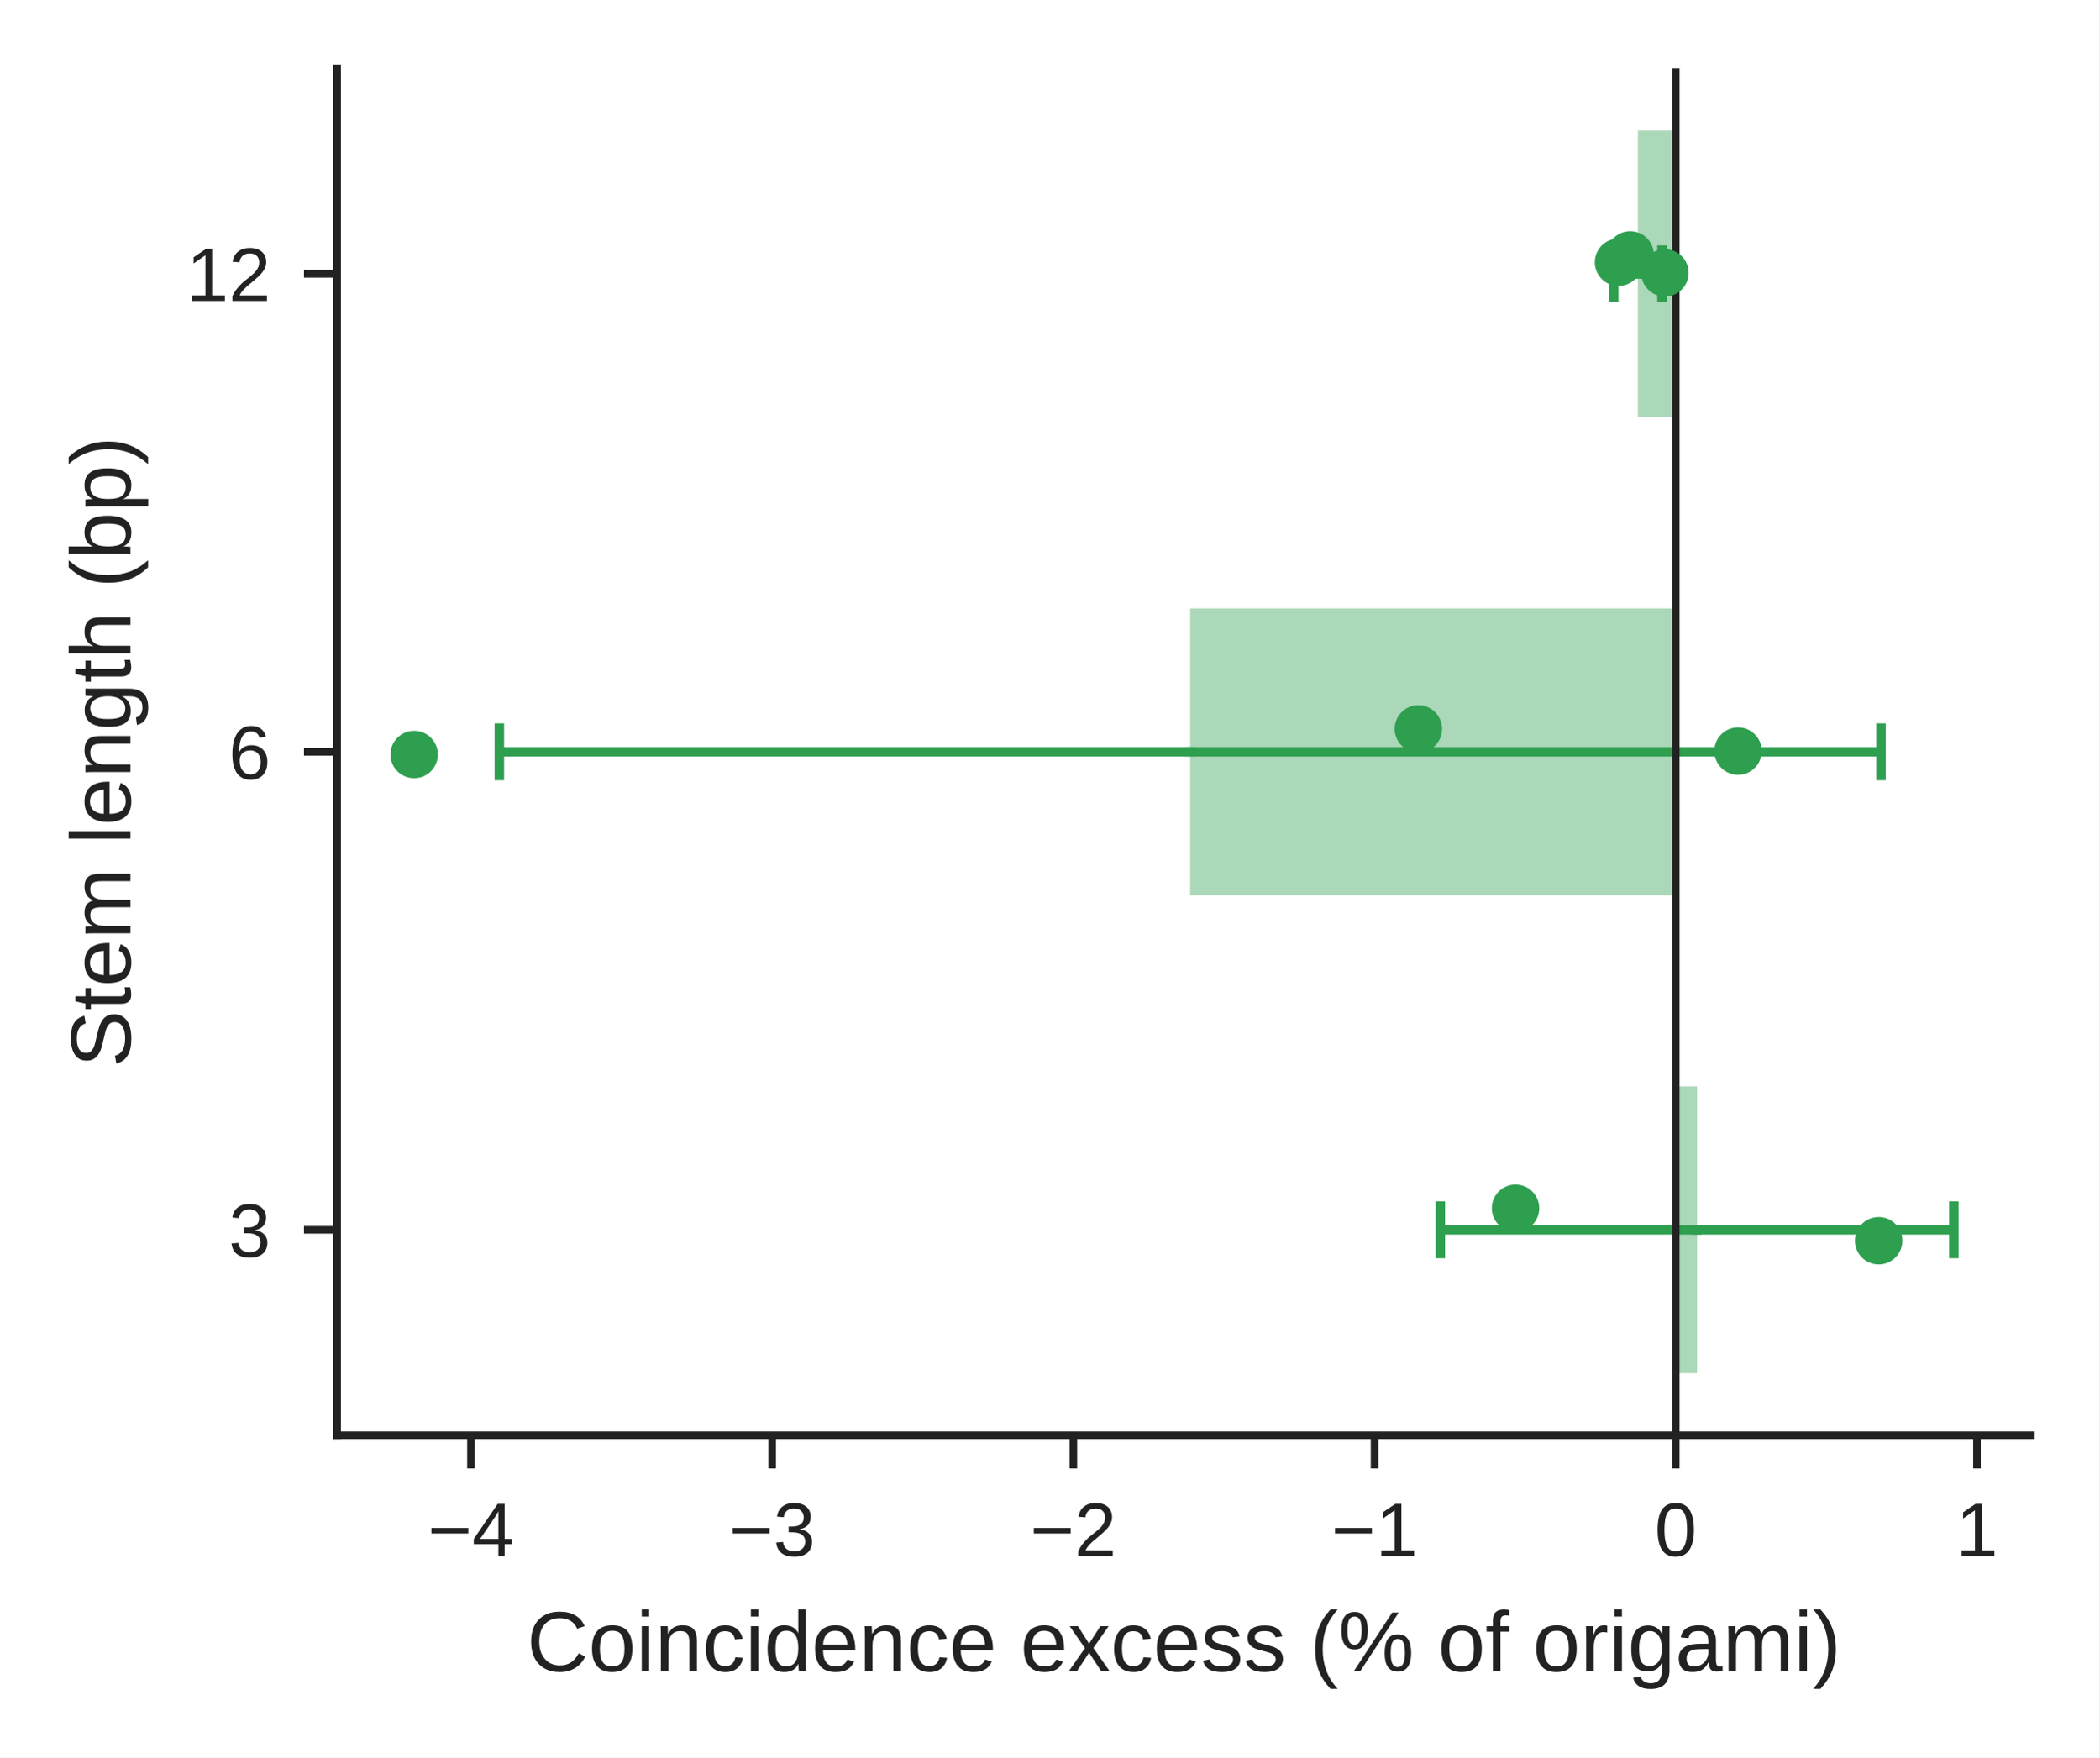
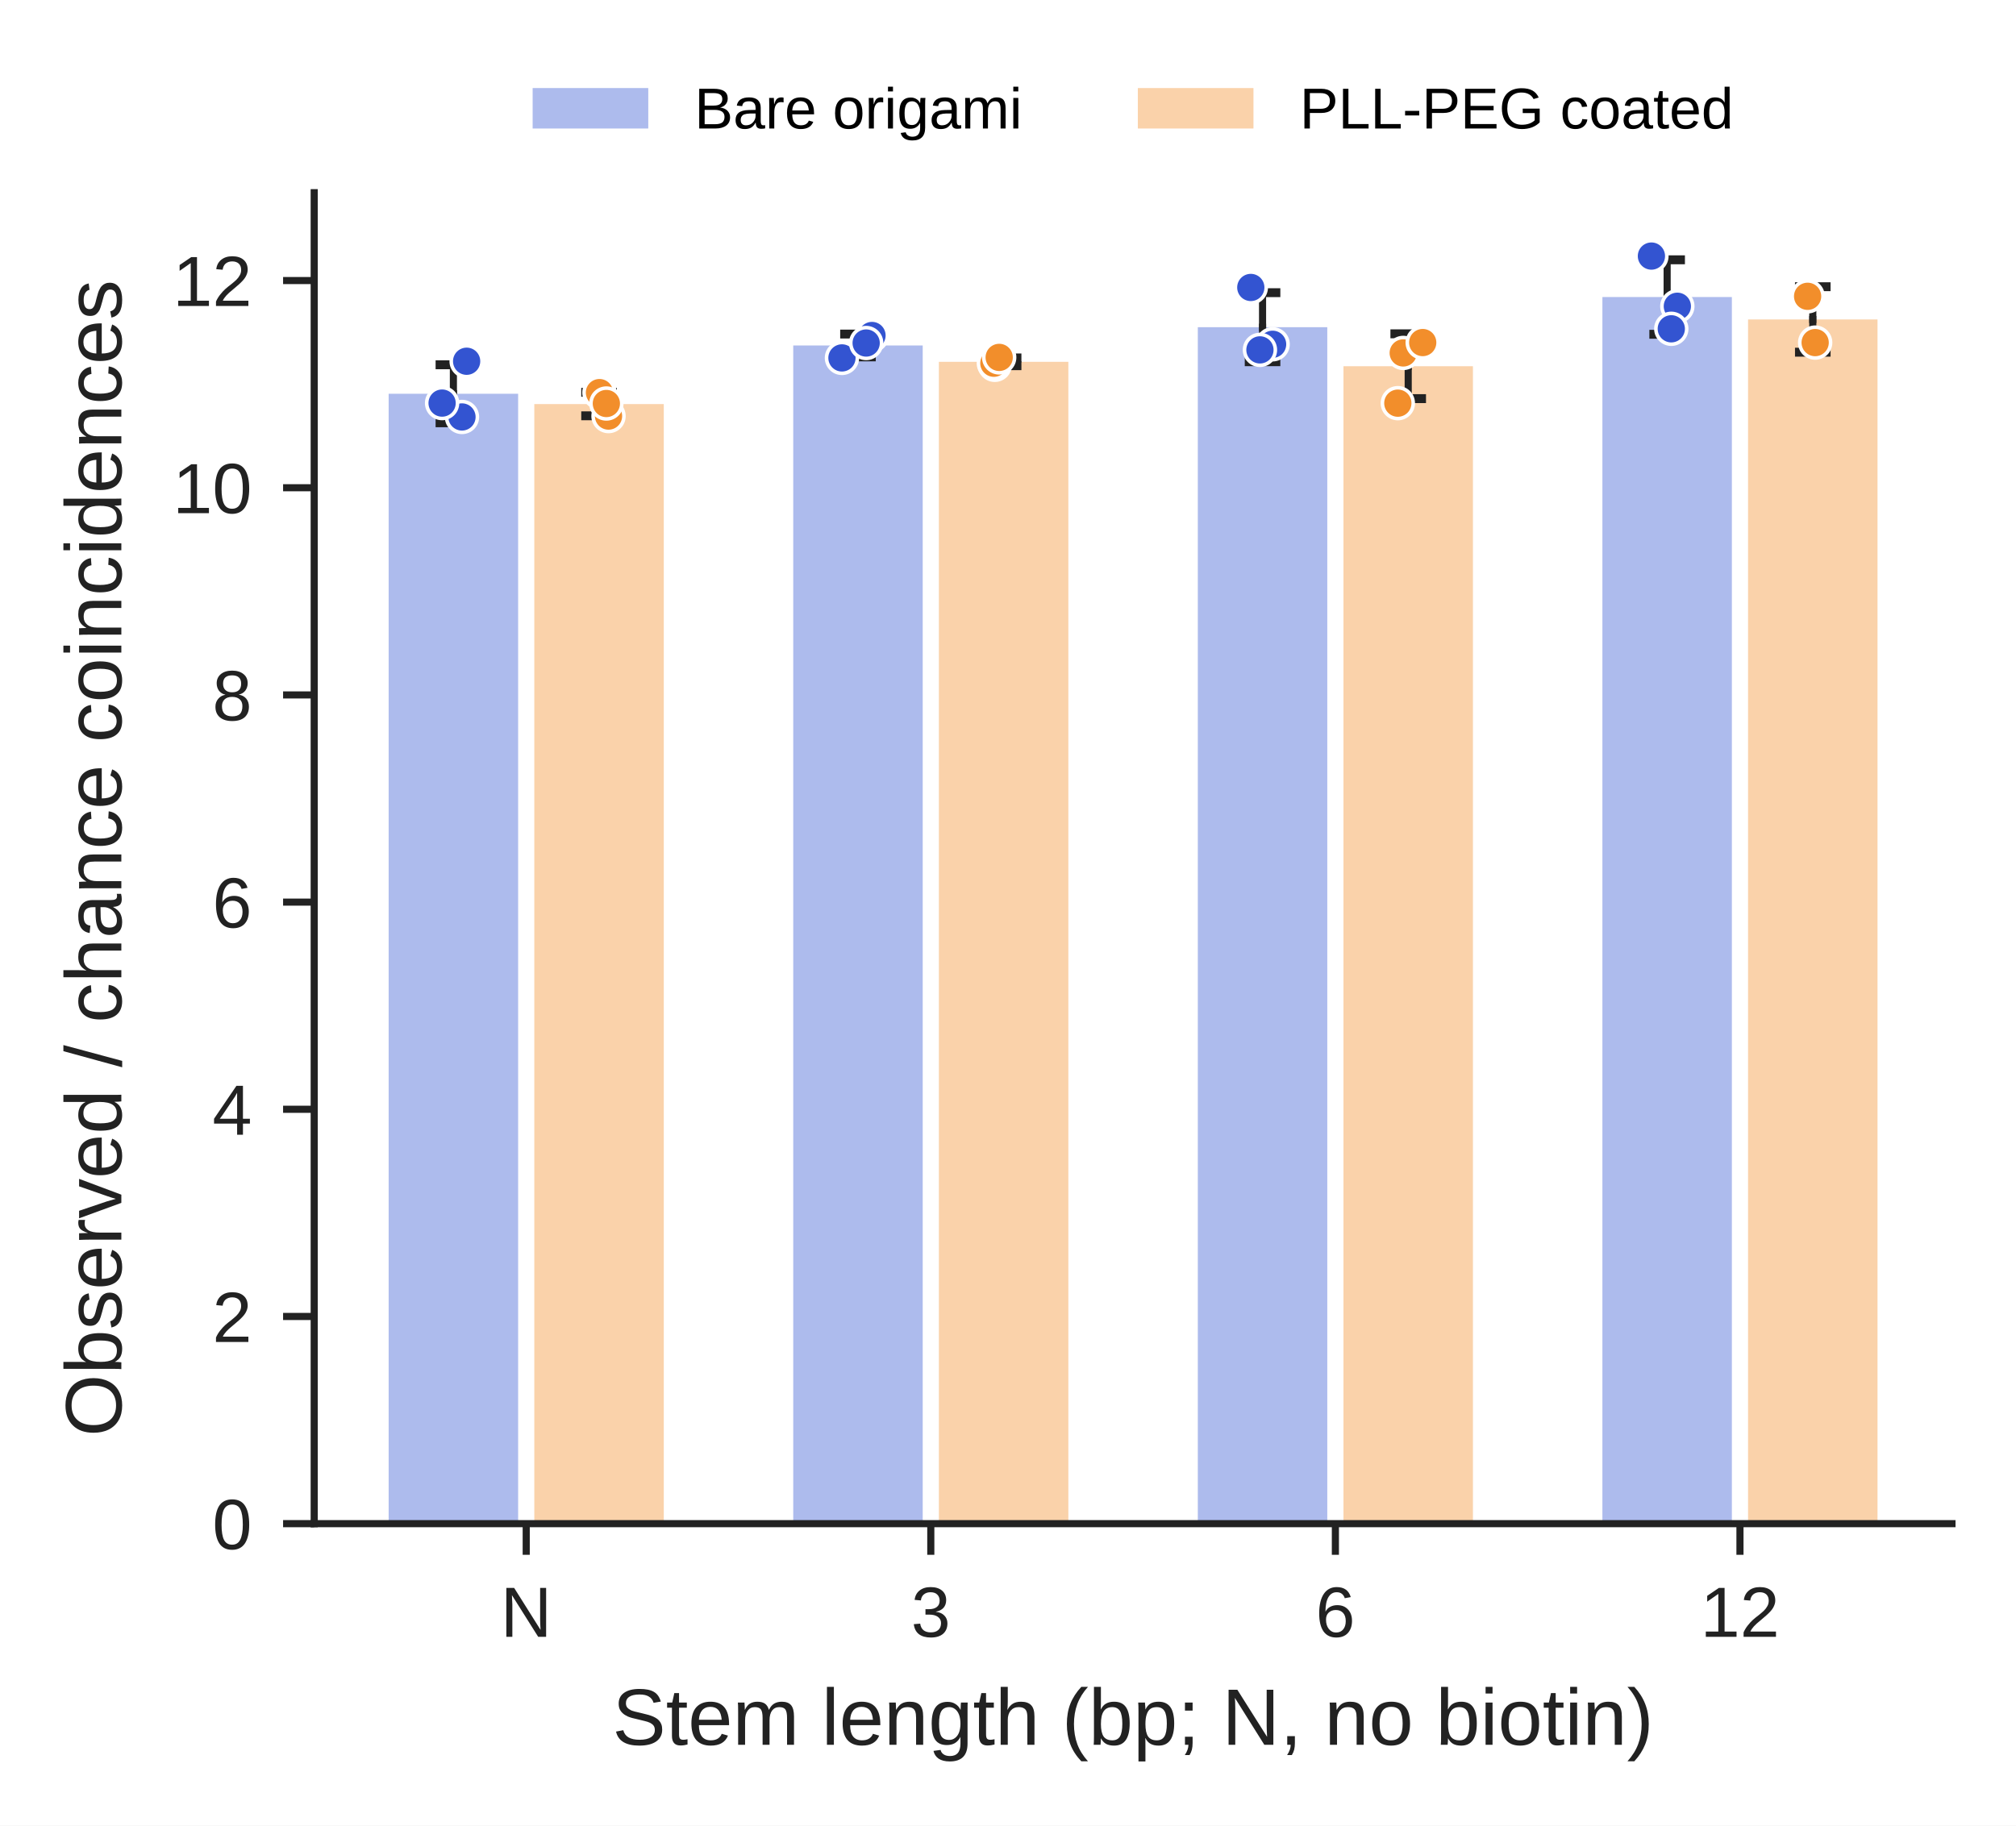
- <svg xmlns="http://www.w3.org/2000/svg" xmlns:xlink="http://www.w3.org/1999/xlink" width="221.303pt" height="185.306pt" viewBox="0 0 221.303 185.306" version="1.1">
+ <svg xmlns="http://www.w3.org/2000/svg" xmlns:xlink="http://www.w3.org/1999/xlink" width="226.668pt" height="205.321pt" viewBox="0 0 226.668 205.321" version="1.1">
  <defs>
    <style type="text/css">*{stroke-linejoin: round; stroke-linecap: butt}</style>
  </defs>
  <g id="figure_1">
    <g id="patch_1">
-       <path d="M 0 185.306  L 221.303 185.306  L 221.303 0  L 0 0  z " style="fill: #ffffff" />
+       <path d="M 0 205.321  L 226.668 205.321  L 226.668 -0  L 0 -0  z " style="fill: #ffffff" />
    </g>
    <g id="axes_1">
      <g id="patch_2">
-         <path d="M 35.543 151.344  L 214.103 151.344  L 214.103 7.2  L 35.543 7.2  z " style="fill: #ffffff" />
+         <path d="M 35.328 171.359  L 219.468 171.359  L 219.468 21.671  L 35.328 21.671  z " style="fill: #ffffff" />
      </g>
      <g id="patch_3">
-         <path d="M 176.666 144.792  L 178.916 144.792  L 178.916 114.552  L 176.666 114.552  z " clip-path="url(#p29025a2332)" style="fill: #2e9e4f; opacity: 0.4" />
+         <path d="M 43.698 171.359  L 58.255 171.359  L 58.255 44.284  L 43.698 44.284  z " clip-path="url(#p93c79526f0)" style="fill: #3354d1; opacity: 0.4" />
      </g>
      <g id="patch_4">
-         <path d="M 176.666 94.392  L 125.475 94.392  L 125.475 64.152  L 176.666 64.152  z " clip-path="url(#p29025a2332)" style="fill: #2e9e4f; opacity: 0.4" />
+         <path d="M 89.187 171.359  L 103.744 171.359  L 103.744 38.854  L 89.187 38.854  z " clip-path="url(#p93c79526f0)" style="fill: #3354d1; opacity: 0.4" />
      </g>
      <g id="patch_5">
-         <path d="M 176.666 43.992  L 172.673 43.992  L 172.673 13.752  L 176.666 13.752  z " clip-path="url(#p29025a2332)" style="fill: #2e9e4f; opacity: 0.4" />
+         <path d="M 134.677 171.359  L 149.233 171.359  L 149.233 36.799  L 134.677 36.799  z " clip-path="url(#p93c79526f0)" style="fill: #3354d1; opacity: 0.4" />
+       </g>
+       <g id="patch_6">
+         <path d="M 180.166 171.359  L 194.722 171.359  L 194.722 33.407  L 180.166 33.407  z " clip-path="url(#p93c79526f0)" style="fill: #3354d1; opacity: 0.4" />
+       </g>
+       <g id="patch_7">
+         <path d="M 60.074 171.359  L 74.631 171.359  L 74.631 45.444  L 60.074 45.444  z " clip-path="url(#p93c79526f0)" style="fill: #f28e2b; opacity: 0.4" />
+       </g>
+       <g id="patch_8">
+         <path d="M 105.563 171.359  L 120.12 171.359  L 120.12 40.692  L 105.563 40.692  z " clip-path="url(#p93c79526f0)" style="fill: #f28e2b; opacity: 0.4" />
+       </g>
+       <g id="patch_9">
+         <path d="M 151.053 171.359  L 165.609 171.359  L 165.609 41.187  L 151.053 41.187  z " clip-path="url(#p93c79526f0)" style="fill: #f28e2b; opacity: 0.4" />
+       </g>
+       <g id="patch_10">
+         <path d="M 196.542 171.359  L 211.098 171.359  L 211.098 35.927  L 196.542 35.927  z " clip-path="url(#p93c79526f0)" style="fill: #f28e2b; opacity: 0.4" />
      </g>
      <g id="matplotlib.axis_1">
        <g id="xtick_1">
          <g id="line2d_1">
            <defs>
-               <path id="meb2a68fb57" d="M 0 0  L 0 3.5  " style="stroke: #222222; stroke-width: 0.8" />
+               <path id="mb33c98c9aa" d="M 0 0  L 0 3.5  " style="stroke: #222222; stroke-width: 0.8" />
            </defs>
            <g>
-               <use xlink:href="#meb2a68fb57" x="49.651" y="151.344" style="fill: #222222; stroke: #222222; stroke-width: 0.8" />
+               <use xlink:href="#mb33c98c9aa" x="59.165" y="171.359" style="fill: #222222; stroke: #222222; stroke-width: 0.8" />
            </g>
          </g>
          <g id="text_1">
-             <text style="fill: #222222; font: 8px 'Arial'; text-anchor: middle" x="49.651" y="164.07" transform="rotate(-0 49.65095 164.0702)">−4</text>
+             <text style="fill: #222222; font: 8px 'Arial'; text-anchor: middle" x="59.165" y="184.085" transform="rotate(-0 59.16459 184.0849)">N</text>
          </g>
        </g>
        <g id="xtick_2">
          <g id="line2d_2">
            <g>
-               <use xlink:href="#meb2a68fb57" x="81.405" y="151.344" style="fill: #222222; stroke: #222222; stroke-width: 0.8" />
+               <use xlink:href="#mb33c98c9aa" x="104.654" y="171.359" style="fill: #222222; stroke: #222222; stroke-width: 0.8" />
            </g>
          </g>
          <g id="text_2">
-             <text style="fill: #222222; font: 8px 'Arial'; text-anchor: middle" x="81.405" y="164.07" transform="rotate(-0 81.40483 164.0702)">−3</text>
+             <text style="fill: #222222; font: 8px 'Arial'; text-anchor: middle" x="104.654" y="184.085" transform="rotate(-0 104.6537 184.0849)">3</text>
          </g>
        </g>
        <g id="xtick_3">
          <g id="line2d_3">
            <g>
-               <use xlink:href="#meb2a68fb57" x="113.159" y="151.344" style="fill: #222222; stroke: #222222; stroke-width: 0.8" />
+               <use xlink:href="#mb33c98c9aa" x="150.143" y="171.359" style="fill: #222222; stroke: #222222; stroke-width: 0.8" />
            </g>
          </g>
          <g id="text_3">
-             <text style="fill: #222222; font: 8px 'Arial'; text-anchor: middle" x="113.159" y="164.07" transform="rotate(-0 113.1587 164.0702)">−2</text>
+             <text style="fill: #222222; font: 8px 'Arial'; text-anchor: middle" x="150.143" y="184.085" transform="rotate(-0 150.1428 184.0849)">6</text>
          </g>
        </g>
        <g id="xtick_4">
          <g id="line2d_4">
            <g>
-               <use xlink:href="#meb2a68fb57" x="144.913" y="151.344" style="fill: #222222; stroke: #222222; stroke-width: 0.8" />
+               <use xlink:href="#mb33c98c9aa" x="195.632" y="171.359" style="fill: #222222; stroke: #222222; stroke-width: 0.8" />
            </g>
          </g>
          <g id="text_4">
-             <text style="fill: #222222; font: 8px 'Arial'; text-anchor: middle" x="144.913" y="164.07" transform="rotate(-0 144.9126 164.0702)">−1</text>
-           </g>
-         </g>
-         <g id="xtick_5">
-           <g id="line2d_5">
-             <g>
-               <use xlink:href="#meb2a68fb57" x="176.666" y="151.344" style="fill: #222222; stroke: #222222; stroke-width: 0.8" />
-             </g>
-           </g>
-           <g id="text_5">
-             <text style="fill: #222222; font: 8px 'Arial'; text-anchor: middle" x="176.666" y="164.07" transform="rotate(-0 176.6664 164.0702)">0</text>
-           </g>
-         </g>
-         <g id="xtick_6">
-           <g id="line2d_6">
-             <g>
-               <use xlink:href="#meb2a68fb57" x="208.42" y="151.344" style="fill: #222222; stroke: #222222; stroke-width: 0.8" />
-             </g>
-           </g>
-           <g id="text_6">
-             <text style="fill: #222222; font: 8px 'Arial'; text-anchor: middle" x="208.42" y="164.07" transform="rotate(-0 208.4203 164.0702)">1</text>
-           </g>
-         </g>
-         <g id="text_7">
-           <text style="fill: #222222; font: 9px 'Arial'; text-anchor: middle" x="124.823" y="176.212" transform="rotate(-0 124.8234 176.212)">Coincidence excess (% of origami)</text>
+             <text style="fill: #222222; font: 8px 'Arial'; text-anchor: middle" x="195.632" y="184.085" transform="rotate(-0 195.632 184.0849)">12</text>
+           </g>
+         </g>
+         <g id="text_5">
+           <text style="fill: #222222; font: 9px 'Arial'; text-anchor: middle" x="127.398" y="196.227" transform="rotate(-0 127.3983 196.2266)">Stem length (bp; N, no biotin)</text>
        </g>
      </g>
      <g id="matplotlib.axis_2">
        <g id="ytick_1">
+           <g id="line2d_5">
+             <defs>
+               <path id="m125dd9ac7f" d="M 0 0  L -3.5 0  " style="stroke: #222222; stroke-width: 0.8" />
+             </defs>
+             <g>
+               <use xlink:href="#m125dd9ac7f" x="35.328" y="171.359" style="fill: #222222; stroke: #222222; stroke-width: 0.8" />
+             </g>
+           </g>
+           <g id="text_6">
+             <text style="fill: #222222; font: 8px 'Arial'; text-anchor: end" x="28.328" y="174.222" transform="rotate(-0 28.32828 174.2217)">0</text>
+           </g>
+         </g>
+         <g id="ytick_2">
+           <g id="line2d_6">
+             <g>
+               <use xlink:href="#m125dd9ac7f" x="35.328" y="148.057" style="fill: #222222; stroke: #222222; stroke-width: 0.8" />
+             </g>
+           </g>
+           <g id="text_7">
+             <text style="fill: #222222; font: 8px 'Arial'; text-anchor: end" x="28.328" y="150.921" transform="rotate(-0 28.32828 150.9205)">2</text>
+           </g>
+         </g>
+         <g id="ytick_3">
          <g id="line2d_7">
-             <defs>
-               <path id="mafb3507b3d" d="M 0 0  L -3.5 0  " style="stroke: #222222; stroke-width: 0.8" />
-             </defs>
-             <g>
-               <use xlink:href="#mafb3507b3d" x="35.543" y="129.672" style="fill: #222222; stroke: #222222; stroke-width: 0.8" />
+             <g>
+               <use xlink:href="#m125dd9ac7f" x="35.328" y="124.756" style="fill: #222222; stroke: #222222; stroke-width: 0.8" />
            </g>
          </g>
          <g id="text_8">
-             <text style="fill: #222222; font: 8px 'Arial'; text-anchor: end" x="28.543" y="132.535" transform="rotate(-0 28.54344 132.5351)">3</text>
-           </g>
-         </g>
-         <g id="ytick_2">
+             <text style="fill: #222222; font: 8px 'Arial'; text-anchor: end" x="28.328" y="127.619" transform="rotate(-0 28.32828 127.6193)">4</text>
+           </g>
+         </g>
+         <g id="ytick_4">
          <g id="line2d_8">
            <g>
-               <use xlink:href="#mafb3507b3d" x="35.543" y="79.272" style="fill: #222222; stroke: #222222; stroke-width: 0.8" />
+               <use xlink:href="#m125dd9ac7f" x="35.328" y="101.455" style="fill: #222222; stroke: #222222; stroke-width: 0.8" />
            </g>
          </g>
          <g id="text_9">
-             <text style="fill: #222222; font: 8px 'Arial'; text-anchor: end" x="28.543" y="82.135" transform="rotate(-0 28.54344 82.13513)">6</text>
-           </g>
-         </g>
-         <g id="ytick_3">
+             <text style="fill: #222222; font: 8px 'Arial'; text-anchor: end" x="28.328" y="104.318" transform="rotate(-0 28.32828 104.3181)">6</text>
+           </g>
+         </g>
+         <g id="ytick_5">
          <g id="line2d_9">
            <g>
-               <use xlink:href="#mafb3507b3d" x="35.543" y="28.872" style="fill: #222222; stroke: #222222; stroke-width: 0.8" />
+               <use xlink:href="#m125dd9ac7f" x="35.328" y="78.154" style="fill: #222222; stroke: #222222; stroke-width: 0.8" />
            </g>
          </g>
          <g id="text_10">
-             <text style="fill: #222222; font: 8px 'Arial'; text-anchor: end" x="28.543" y="31.735" transform="rotate(-0 28.54344 31.73513)">12</text>
-           </g>
-         </g>
-         <g id="text_11">
-           <text style="fill: #222222; font: 9px 'Arial'; text-anchor: middle" x="13.752" y="79.272" transform="rotate(-90 13.75172 79.272)">Stem length (bp)</text>
+             <text style="fill: #222222; font: 8px 'Arial'; text-anchor: end" x="28.328" y="81.017" transform="rotate(-0 28.32828 81.01683)">8</text>
+           </g>
+         </g>
+         <g id="ytick_6">
+           <g id="line2d_10">
+             <g>
+               <use xlink:href="#m125dd9ac7f" x="35.328" y="54.852" style="fill: #222222; stroke: #222222; stroke-width: 0.8" />
+             </g>
+           </g>
+           <g id="text_11">
+             <text style="fill: #222222; font: 8px 'Arial'; text-anchor: end" x="28.328" y="57.716" transform="rotate(-0 28.32828 57.7156)">10</text>
+           </g>
+         </g>
+         <g id="ytick_7">
+           <g id="line2d_11">
+             <g>
+               <use xlink:href="#m125dd9ac7f" x="35.328" y="31.551" style="fill: #222222; stroke: #222222; stroke-width: 0.8" />
+             </g>
+           </g>
+           <g id="text_12">
+             <text style="fill: #222222; font: 8px 'Arial'; text-anchor: end" x="28.328" y="34.414" transform="rotate(-0 28.32828 34.41436)">12</text>
+           </g>
+         </g>
+         <g id="text_13">
+           <text style="fill: #222222; font: 9px 'Arial'; text-anchor: middle" x="13.642" y="96.515" transform="rotate(-90 13.64203 96.51462)">Observed / chance coincidences</text>
        </g>
      </g>
      <g id="LineCollection_1">
-         <path d="M 151.846 129.672  L 205.987 129.672  " clip-path="url(#p29025a2332)" style="fill: none; stroke: #2e9e4f" />
-       </g>
-       <g id="line2d_10">
+         <path d="M 50.977 47.546  L 50.977 41.023  " clip-path="url(#p93c79526f0)" style="fill: none; stroke: #222222; stroke-width: 0.8" />
+       </g>
+       <g id="line2d_12">
        <defs>
-           <path id="mc000f6714b" d="M 0 3  L 0 -3  " style="stroke: #2e9e4f" />
+           <path id="mcc565cc068" d="M 2 0  L -2 -0  " style="stroke: #222222" />
        </defs>
-         <g clip-path="url(#p29025a2332)">
-           <use xlink:href="#mc000f6714b" x="151.846" y="129.672" style="fill: #2e9e4f; stroke: #2e9e4f" />
-         </g>
-       </g>
-       <g id="line2d_11">
-         <g clip-path="url(#p29025a2332)">
-           <use xlink:href="#mc000f6714b" x="205.987" y="129.672" style="fill: #2e9e4f; stroke: #2e9e4f" />
+         <g clip-path="url(#p93c79526f0)">
+           <use xlink:href="#mcc565cc068" x="50.977" y="47.546" style="fill: #222222; stroke: #222222" />
+         </g>
+       </g>
+       <g id="line2d_13">
+         <g clip-path="url(#p93c79526f0)">
+           <use xlink:href="#mcc565cc068" x="50.977" y="41.023" style="fill: #222222; stroke: #222222" />
        </g>
      </g>
      <g id="LineCollection_2">
-         <path d="M 52.645 79.272  L 198.305 79.272  " clip-path="url(#p29025a2332)" style="fill: none; stroke: #2e9e4f" />
-       </g>
-       <g id="line2d_12">
-         <g clip-path="url(#p29025a2332)">
-           <use xlink:href="#mc000f6714b" x="52.645" y="79.272" style="fill: #2e9e4f; stroke: #2e9e4f" />
-         </g>
-       </g>
-       <g id="line2d_13">
-         <g clip-path="url(#p29025a2332)">
-           <use xlink:href="#mc000f6714b" x="198.305" y="79.272" style="fill: #2e9e4f; stroke: #2e9e4f" />
+         <path d="M 96.466 40.137  L 96.466 37.571  " clip-path="url(#p93c79526f0)" style="fill: none; stroke: #222222; stroke-width: 0.8" />
+       </g>
+       <g id="line2d_14">
+         <g clip-path="url(#p93c79526f0)">
+           <use xlink:href="#mcc565cc068" x="96.466" y="40.137" style="fill: #222222; stroke: #222222" />
+         </g>
+       </g>
+       <g id="line2d_15">
+         <g clip-path="url(#p93c79526f0)">
+           <use xlink:href="#mcc565cc068" x="96.466" y="37.571" style="fill: #222222; stroke: #222222" />
        </g>
      </g>
      <g id="LineCollection_3">
-         <path d="M 170.13 28.872  L 175.217 28.872  " clip-path="url(#p29025a2332)" style="fill: none; stroke: #2e9e4f" />
-       </g>
-       <g id="line2d_14">
-         <g clip-path="url(#p29025a2332)">
-           <use xlink:href="#mc000f6714b" x="170.13" y="28.872" style="fill: #2e9e4f; stroke: #2e9e4f" />
-         </g>
-       </g>
-       <g id="line2d_15">
-         <g clip-path="url(#p29025a2332)">
-           <use xlink:href="#mc000f6714b" x="175.217" y="28.872" style="fill: #2e9e4f; stroke: #2e9e4f" />
-         </g>
+         <path d="M 141.955 40.683  L 141.955 32.915  " clip-path="url(#p93c79526f0)" style="fill: none; stroke: #222222; stroke-width: 0.8" />
      </g>
      <g id="line2d_16">
-         <path d="M 176.666 151.344  L 176.666 7.2  " clip-path="url(#p29025a2332)" style="fill: none; stroke: #222222; stroke-width: 0.8; stroke-linecap: square" />
+         <g clip-path="url(#p93c79526f0)">
+           <use xlink:href="#mcc565cc068" x="141.955" y="40.683" style="fill: #222222; stroke: #222222" />
+         </g>
      </g>
      <g id="line2d_17">
-         <path d="M 178.916 129.672  " clip-path="url(#p29025a2332)" style="fill: none; stroke: #2e9e4f; stroke-linecap: square" />
+         <g clip-path="url(#p93c79526f0)">
+           <use xlink:href="#mcc565cc068" x="141.955" y="32.915" style="fill: #222222; stroke: #222222" />
+         </g>
+       </g>
+       <g id="LineCollection_4">
+         <path d="M 187.444 37.595  L 187.444 29.22  " clip-path="url(#p93c79526f0)" style="fill: none; stroke: #222222; stroke-width: 0.8" />
      </g>
      <g id="line2d_18">
-         <path d="M 125.475 79.272  " clip-path="url(#p29025a2332)" style="fill: none; stroke: #2e9e4f; stroke-linecap: square" />
+         <g clip-path="url(#p93c79526f0)">
+           <use xlink:href="#mcc565cc068" x="187.444" y="37.595" style="fill: #222222; stroke: #222222" />
+         </g>
      </g>
      <g id="line2d_19">
-         <path d="M 172.673 28.872  " clip-path="url(#p29025a2332)" style="fill: none; stroke: #2e9e4f; stroke-linecap: square" />
-       </g>
-       <g id="patch_6">
-         <path d="M 35.543 151.344  L 35.543 7.2  " style="fill: none; stroke: #222222; stroke-width: 0.8; stroke-linejoin: miter; stroke-linecap: square" />
-       </g>
-       <g id="patch_7">
-         <path d="M 35.543 151.344  L 214.103 151.344  " style="fill: none; stroke: #222222; stroke-width: 0.8; stroke-linejoin: miter; stroke-linecap: square" />
+         <g clip-path="url(#p93c79526f0)">
+           <use xlink:href="#mcc565cc068" x="187.444" y="29.22" style="fill: #222222; stroke: #222222" />
+         </g>
+       </g>
+       <g id="LineCollection_5">
+         <path d="M 67.353 46.764  L 67.353 44.123  " clip-path="url(#p93c79526f0)" style="fill: none; stroke: #222222; stroke-width: 0.8" />
+       </g>
+       <g id="line2d_20">
+         <g clip-path="url(#p93c79526f0)">
+           <use xlink:href="#mcc565cc068" x="67.353" y="46.764" style="fill: #222222; stroke: #222222" />
+         </g>
+       </g>
+       <g id="line2d_21">
+         <g clip-path="url(#p93c79526f0)">
+           <use xlink:href="#mcc565cc068" x="67.353" y="44.123" style="fill: #222222; stroke: #222222" />
+         </g>
+       </g>
+       <g id="LineCollection_6">
+         <path d="M 112.842 41.131  L 112.842 40.252  " clip-path="url(#p93c79526f0)" style="fill: none; stroke: #222222; stroke-width: 0.8" />
+       </g>
+       <g id="line2d_22">
+         <g clip-path="url(#p93c79526f0)">
+           <use xlink:href="#mcc565cc068" x="112.842" y="41.131" style="fill: #222222; stroke: #222222" />
+         </g>
+       </g>
+       <g id="line2d_23">
+         <g clip-path="url(#p93c79526f0)">
+           <use xlink:href="#mcc565cc068" x="112.842" y="40.252" style="fill: #222222; stroke: #222222" />
+         </g>
+       </g>
+       <g id="LineCollection_7">
+         <path d="M 158.331 44.832  L 158.331 37.542  " clip-path="url(#p93c79526f0)" style="fill: none; stroke: #222222; stroke-width: 0.8" />
+       </g>
+       <g id="line2d_24">
+         <g clip-path="url(#p93c79526f0)">
+           <use xlink:href="#mcc565cc068" x="158.331" y="44.832" style="fill: #222222; stroke: #222222" />
+         </g>
+       </g>
+       <g id="line2d_25">
+         <g clip-path="url(#p93c79526f0)">
+           <use xlink:href="#mcc565cc068" x="158.331" y="37.542" style="fill: #222222; stroke: #222222" />
+         </g>
+       </g>
+       <g id="LineCollection_8">
+         <path d="M 203.82 39.609  L 203.82 32.245  " clip-path="url(#p93c79526f0)" style="fill: none; stroke: #222222; stroke-width: 0.8" />
+       </g>
+       <g id="line2d_26">
+         <g clip-path="url(#p93c79526f0)">
+           <use xlink:href="#mcc565cc068" x="203.82" y="39.609" style="fill: #222222; stroke: #222222" />
+         </g>
+       </g>
+       <g id="line2d_27">
+         <g clip-path="url(#p93c79526f0)">
+           <use xlink:href="#mcc565cc068" x="203.82" y="32.245" style="fill: #222222; stroke: #222222" />
+         </g>
+       </g>
+       <g id="line2d_28">
+         <path d="M 50.977 44.284  " clip-path="url(#p93c79526f0)" style="fill: none; stroke: #222222; stroke-width: 0.8; stroke-linecap: square" />
+       </g>
+       <g id="line2d_29">
+         <path d="M 96.466 38.854  " clip-path="url(#p93c79526f0)" style="fill: none; stroke: #222222; stroke-width: 0.8; stroke-linecap: square" />
+       </g>
+       <g id="line2d_30">
+         <path d="M 141.955 36.799  " clip-path="url(#p93c79526f0)" style="fill: none; stroke: #222222; stroke-width: 0.8; stroke-linecap: square" />
+       </g>
+       <g id="line2d_31">
+         <path d="M 187.444 33.407  " clip-path="url(#p93c79526f0)" style="fill: none; stroke: #222222; stroke-width: 0.8; stroke-linecap: square" />
+       </g>
+       <g id="line2d_32">
+         <path d="M 67.353 45.444  " clip-path="url(#p93c79526f0)" style="fill: none; stroke: #222222; stroke-width: 0.8; stroke-linecap: square" />
+       </g>
+       <g id="line2d_33">
+         <path d="M 112.842 40.692  " clip-path="url(#p93c79526f0)" style="fill: none; stroke: #222222; stroke-width: 0.8; stroke-linecap: square" />
+       </g>
+       <g id="line2d_34">
+         <path d="M 158.331 41.187  " clip-path="url(#p93c79526f0)" style="fill: none; stroke: #222222; stroke-width: 0.8; stroke-linecap: square" />
+       </g>
+       <g id="line2d_35">
+         <path d="M 203.82 35.927  " clip-path="url(#p93c79526f0)" style="fill: none; stroke: #222222; stroke-width: 0.8; stroke-linecap: square" />
+       </g>
+       <g id="patch_11">
+         <path d="M 35.328 171.359  L 35.328 21.671  " style="fill: none; stroke: #222222; stroke-width: 0.8; stroke-linejoin: miter; stroke-linecap: square" />
+       </g>
+       <g id="patch_12">
+         <path d="M 35.328 171.359  L 219.468 171.359  " style="fill: none; stroke: #222222; stroke-width: 0.8; stroke-linejoin: miter; stroke-linecap: square" />
      </g>
      <g id="PathCollection_1">
        <defs>
-           <path id="mcb00a6ed35" d="M 0 2  C 0.53 2 1.039 1.789 1.414 1.414  C 1.789 1.039 2 0.53 2 0  C 2 -0.53 1.789 -1.039 1.414 -1.414  C 1.039 -1.789 0.53 -2 0 -2  C -0.53 -2 -1.039 -1.789 -1.414 -1.414  C -1.789 -1.039 -2 -0.53 -2 0  C -2 0.53 -1.789 1.039 -1.414 1.414  C -1.039 1.789 -0.53 2 0 2  z " style="stroke: #2e9e4f" />
+           <path id="m8f7730dacb" d="M 0 1.732  C 0.459 1.732 0.9 1.55 1.225 1.225  C 1.55 0.9 1.732 0.459 1.732 0  C 1.732 -0.459 1.55 -0.9 1.225 -1.225  C 0.9 -1.55 0.459 -1.732 0 -1.732  C -0.459 -1.732 -0.9 -1.55 -1.225 -1.225  C -1.55 -0.9 -1.732 -0.459 -1.732 0  C -1.732 0.459 -1.55 0.9 -1.225 1.225  C -0.9 1.55 -0.459 1.732 0 1.732  z " style="stroke: #ffffff; stroke-width: 0.4" />
        </defs>
-         <g clip-path="url(#p29025a2332)">
-           <use xlink:href="#mcb00a6ed35" x="198.058" y="130.824" style="fill: #2e9e4f; stroke: #2e9e4f" />
-           <use xlink:href="#mcb00a6ed35" x="159.775" y="127.394" style="fill: #2e9e4f; stroke: #2e9e4f" />
+         <g clip-path="url(#p93c79526f0)">
+           <use xlink:href="#m8f7730dacb" x="51.942" y="46.893" style="fill: #3354d1; stroke: #ffffff; stroke-width: 0.4" />
+           <use xlink:href="#m8f7730dacb" x="52.466" y="40.627" style="fill: #3354d1; stroke: #ffffff; stroke-width: 0.4" />
+           <use xlink:href="#m8f7730dacb" x="49.707" y="45.333" style="fill: #3354d1; stroke: #ffffff; stroke-width: 0.4" />
        </g>
      </g>
      <g id="PathCollection_2">
-         <g clip-path="url(#p29025a2332)">
-           <use xlink:href="#mcb00a6ed35" x="43.66" y="79.552" style="fill: #2e9e4f; stroke: #2e9e4f" />
-           <use xlink:href="#mcb00a6ed35" x="149.532" y="76.851" style="fill: #2e9e4f; stroke: #2e9e4f" />
-           <use xlink:href="#mcb00a6ed35" x="183.234" y="79.194" style="fill: #2e9e4f; stroke: #2e9e4f" />
+         <g clip-path="url(#p93c79526f0)">
+           <use xlink:href="#m8f7730dacb" x="98.043" y="37.731" style="fill: #3354d1; stroke: #ffffff; stroke-width: 0.4" />
+           <use xlink:href="#m8f7730dacb" x="94.665" y="40.252" style="fill: #3354d1; stroke: #ffffff; stroke-width: 0.4" />
+           <use xlink:href="#m8f7730dacb" x="97.386" y="38.578" style="fill: #3354d1; stroke: #ffffff; stroke-width: 0.4" />
        </g>
      </g>
      <g id="PathCollection_3">
-         <g clip-path="url(#p29025a2332)">
-           <use xlink:href="#mcb00a6ed35" x="175.523" y="28.765" style="fill: #2e9e4f; stroke: #2e9e4f" />
-           <use xlink:href="#mcb00a6ed35" x="171.864" y="26.873" style="fill: #2e9e4f; stroke: #2e9e4f" />
-           <use xlink:href="#mcb00a6ed35" x="170.633" y="27.648" style="fill: #2e9e4f; stroke: #2e9e4f" />
+         <g clip-path="url(#p93c79526f0)">
+           <use xlink:href="#m8f7730dacb" x="143.085" y="38.72" style="fill: #3354d1; stroke: #ffffff; stroke-width: 0.4" />
+           <use xlink:href="#m8f7730dacb" x="140.633" y="32.329" style="fill: #3354d1; stroke: #ffffff; stroke-width: 0.4" />
+           <use xlink:href="#m8f7730dacb" x="141.66" y="39.349" style="fill: #3354d1; stroke: #ffffff; stroke-width: 0.4" />
+         </g>
+       </g>
+       <g id="PathCollection_4">
+         <g clip-path="url(#p93c79526f0)">
+           <use xlink:href="#m8f7730dacb" x="188.591" y="34.443" style="fill: #3354d1; stroke: #ffffff; stroke-width: 0.4" />
+           <use xlink:href="#m8f7730dacb" x="185.676" y="28.799" style="fill: #3354d1; stroke: #ffffff; stroke-width: 0.4" />
+           <use xlink:href="#m8f7730dacb" x="187.911" y="36.979" style="fill: #3354d1; stroke: #ffffff; stroke-width: 0.4" />
+         </g>
+       </g>
+       <g id="PathCollection_5">
+         <defs>
+           <path id="m6581fe710a" d="M 0 1.732  C 0.459 1.732 0.9 1.55 1.225 1.225  C 1.55 0.9 1.732 0.459 1.732 0  C 1.732 -0.459 1.55 -0.9 1.225 -1.225  C 0.9 -1.55 0.459 -1.732 0 -1.732  C -0.459 -1.732 -0.9 -1.55 -1.225 -1.225  C -1.55 -0.9 -1.732 -0.459 -1.732 0  C -1.732 0.459 -1.55 0.9 -1.225 1.225  C -0.9 1.55 -0.459 1.732 0 1.732  z " style="stroke: #ffffff; stroke-width: 0.4" />
+         </defs>
+         <g clip-path="url(#p93c79526f0)">
+           <use xlink:href="#m6581fe710a" x="68.419" y="46.794" style="fill: #f28e2b; stroke: #ffffff; stroke-width: 0.4" />
+           <use xlink:href="#m6581fe710a" x="67.4" y="44.155" style="fill: #f28e2b; stroke: #ffffff; stroke-width: 0.4" />
+           <use xlink:href="#m6581fe710a" x="68.175" y="45.381" style="fill: #f28e2b; stroke: #ffffff; stroke-width: 0.4" />
+         </g>
+       </g>
+       <g id="PathCollection_6">
+         <g clip-path="url(#p93c79526f0)">
+           <use xlink:href="#m6581fe710a" x="111.846" y="41.03" style="fill: #f28e2b; stroke: #ffffff; stroke-width: 0.4" />
+           <use xlink:href="#m6581fe710a" x="111.745" y="40.85" style="fill: #f28e2b; stroke: #ffffff; stroke-width: 0.4" />
+           <use xlink:href="#m6581fe710a" x="112.344" y="40.195" style="fill: #f28e2b; stroke: #ffffff; stroke-width: 0.4" />
+         </g>
+       </g>
+       <g id="PathCollection_7">
+         <g clip-path="url(#p93c79526f0)">
+           <use xlink:href="#m6581fe710a" x="157.164" y="45.342" style="fill: #f28e2b; stroke: #ffffff; stroke-width: 0.4" />
+           <use xlink:href="#m6581fe710a" x="157.771" y="39.693" style="fill: #f28e2b; stroke: #ffffff; stroke-width: 0.4" />
+           <use xlink:href="#m6581fe710a" x="159.962" y="38.526" style="fill: #f28e2b; stroke: #ffffff; stroke-width: 0.4" />
+         </g>
+       </g>
+       <g id="PathCollection_8">
+         <g clip-path="url(#p93c79526f0)">
+           <use xlink:href="#m6581fe710a" x="204.087" y="38.53" style="fill: #f28e2b; stroke: #ffffff; stroke-width: 0.4" />
+           <use xlink:href="#m6581fe710a" x="203.238" y="33.324" style="fill: #f28e2b; stroke: #ffffff; stroke-width: 0.4" />
+         </g>
+       </g>
+       <g id="legend_1">
+         <g id="patch_13">
+           <path d="M 59.887 14.453  L 72.887 14.453  L 72.887 9.903  L 59.887 9.903  z " style="fill: #3354d1; opacity: 0.4" />
+         </g>
+         <g id="text_14">
+           <text style="font: 6.5px 'Arial'; text-anchor: start" x="78.087" y="14.453" transform="rotate(-0 78.08715 14.45258)">Bare origami</text>
+         </g>
+         <g id="patch_14">
+           <path d="M 127.933 14.453  L 140.933 14.453  L 140.933 9.903  L 127.933 9.903  z " style="fill: #f28e2b; opacity: 0.4" />
+         </g>
+         <g id="text_15">
+           <text style="font: 6.5px 'Arial'; text-anchor: start" x="146.133" y="14.453" transform="rotate(-0 146.133 14.45258)">PLL-PEG coated</text>
        </g>
      </g>
    </g>
  </g>
  <defs>
-     <clipPath id="p29025a2332">
-       <rect x="35.543" y="7.2" width="178.56" height="144.144" />
+     <clipPath id="p93c79526f0">
+       <rect x="35.328" y="21.671" width="184.14" height="149.688" />
    </clipPath>
  </defs>
</svg>
